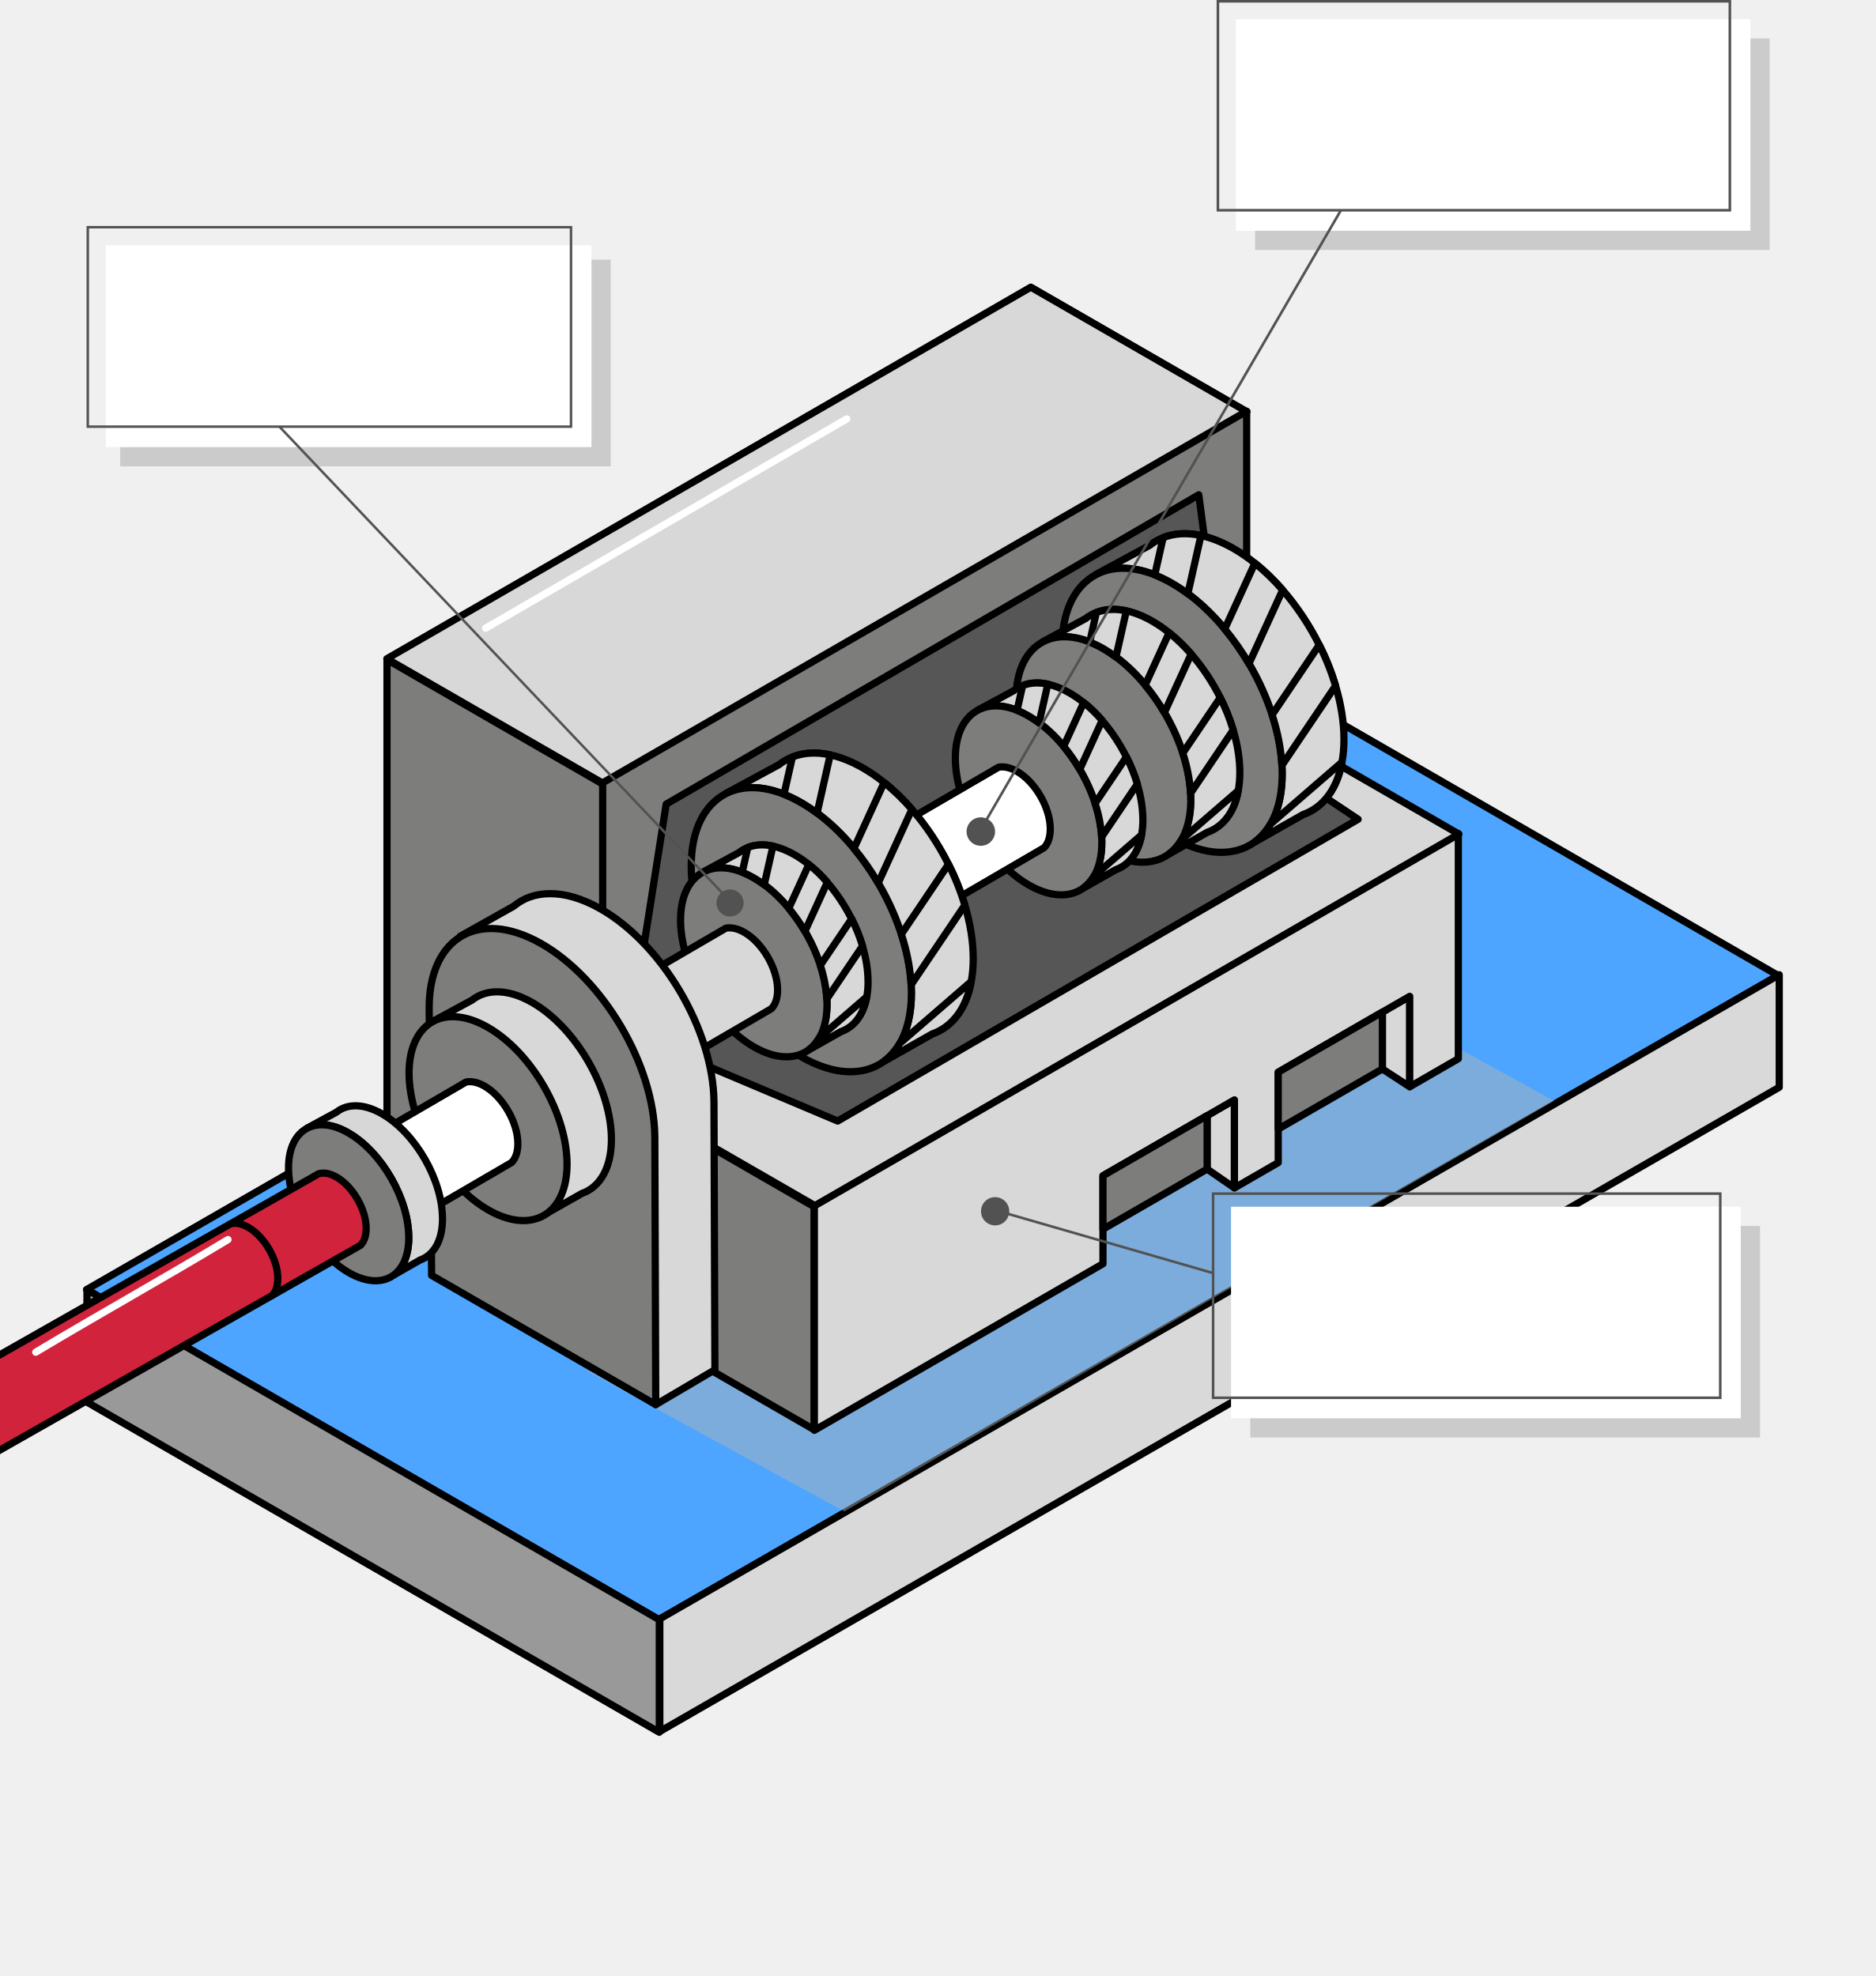
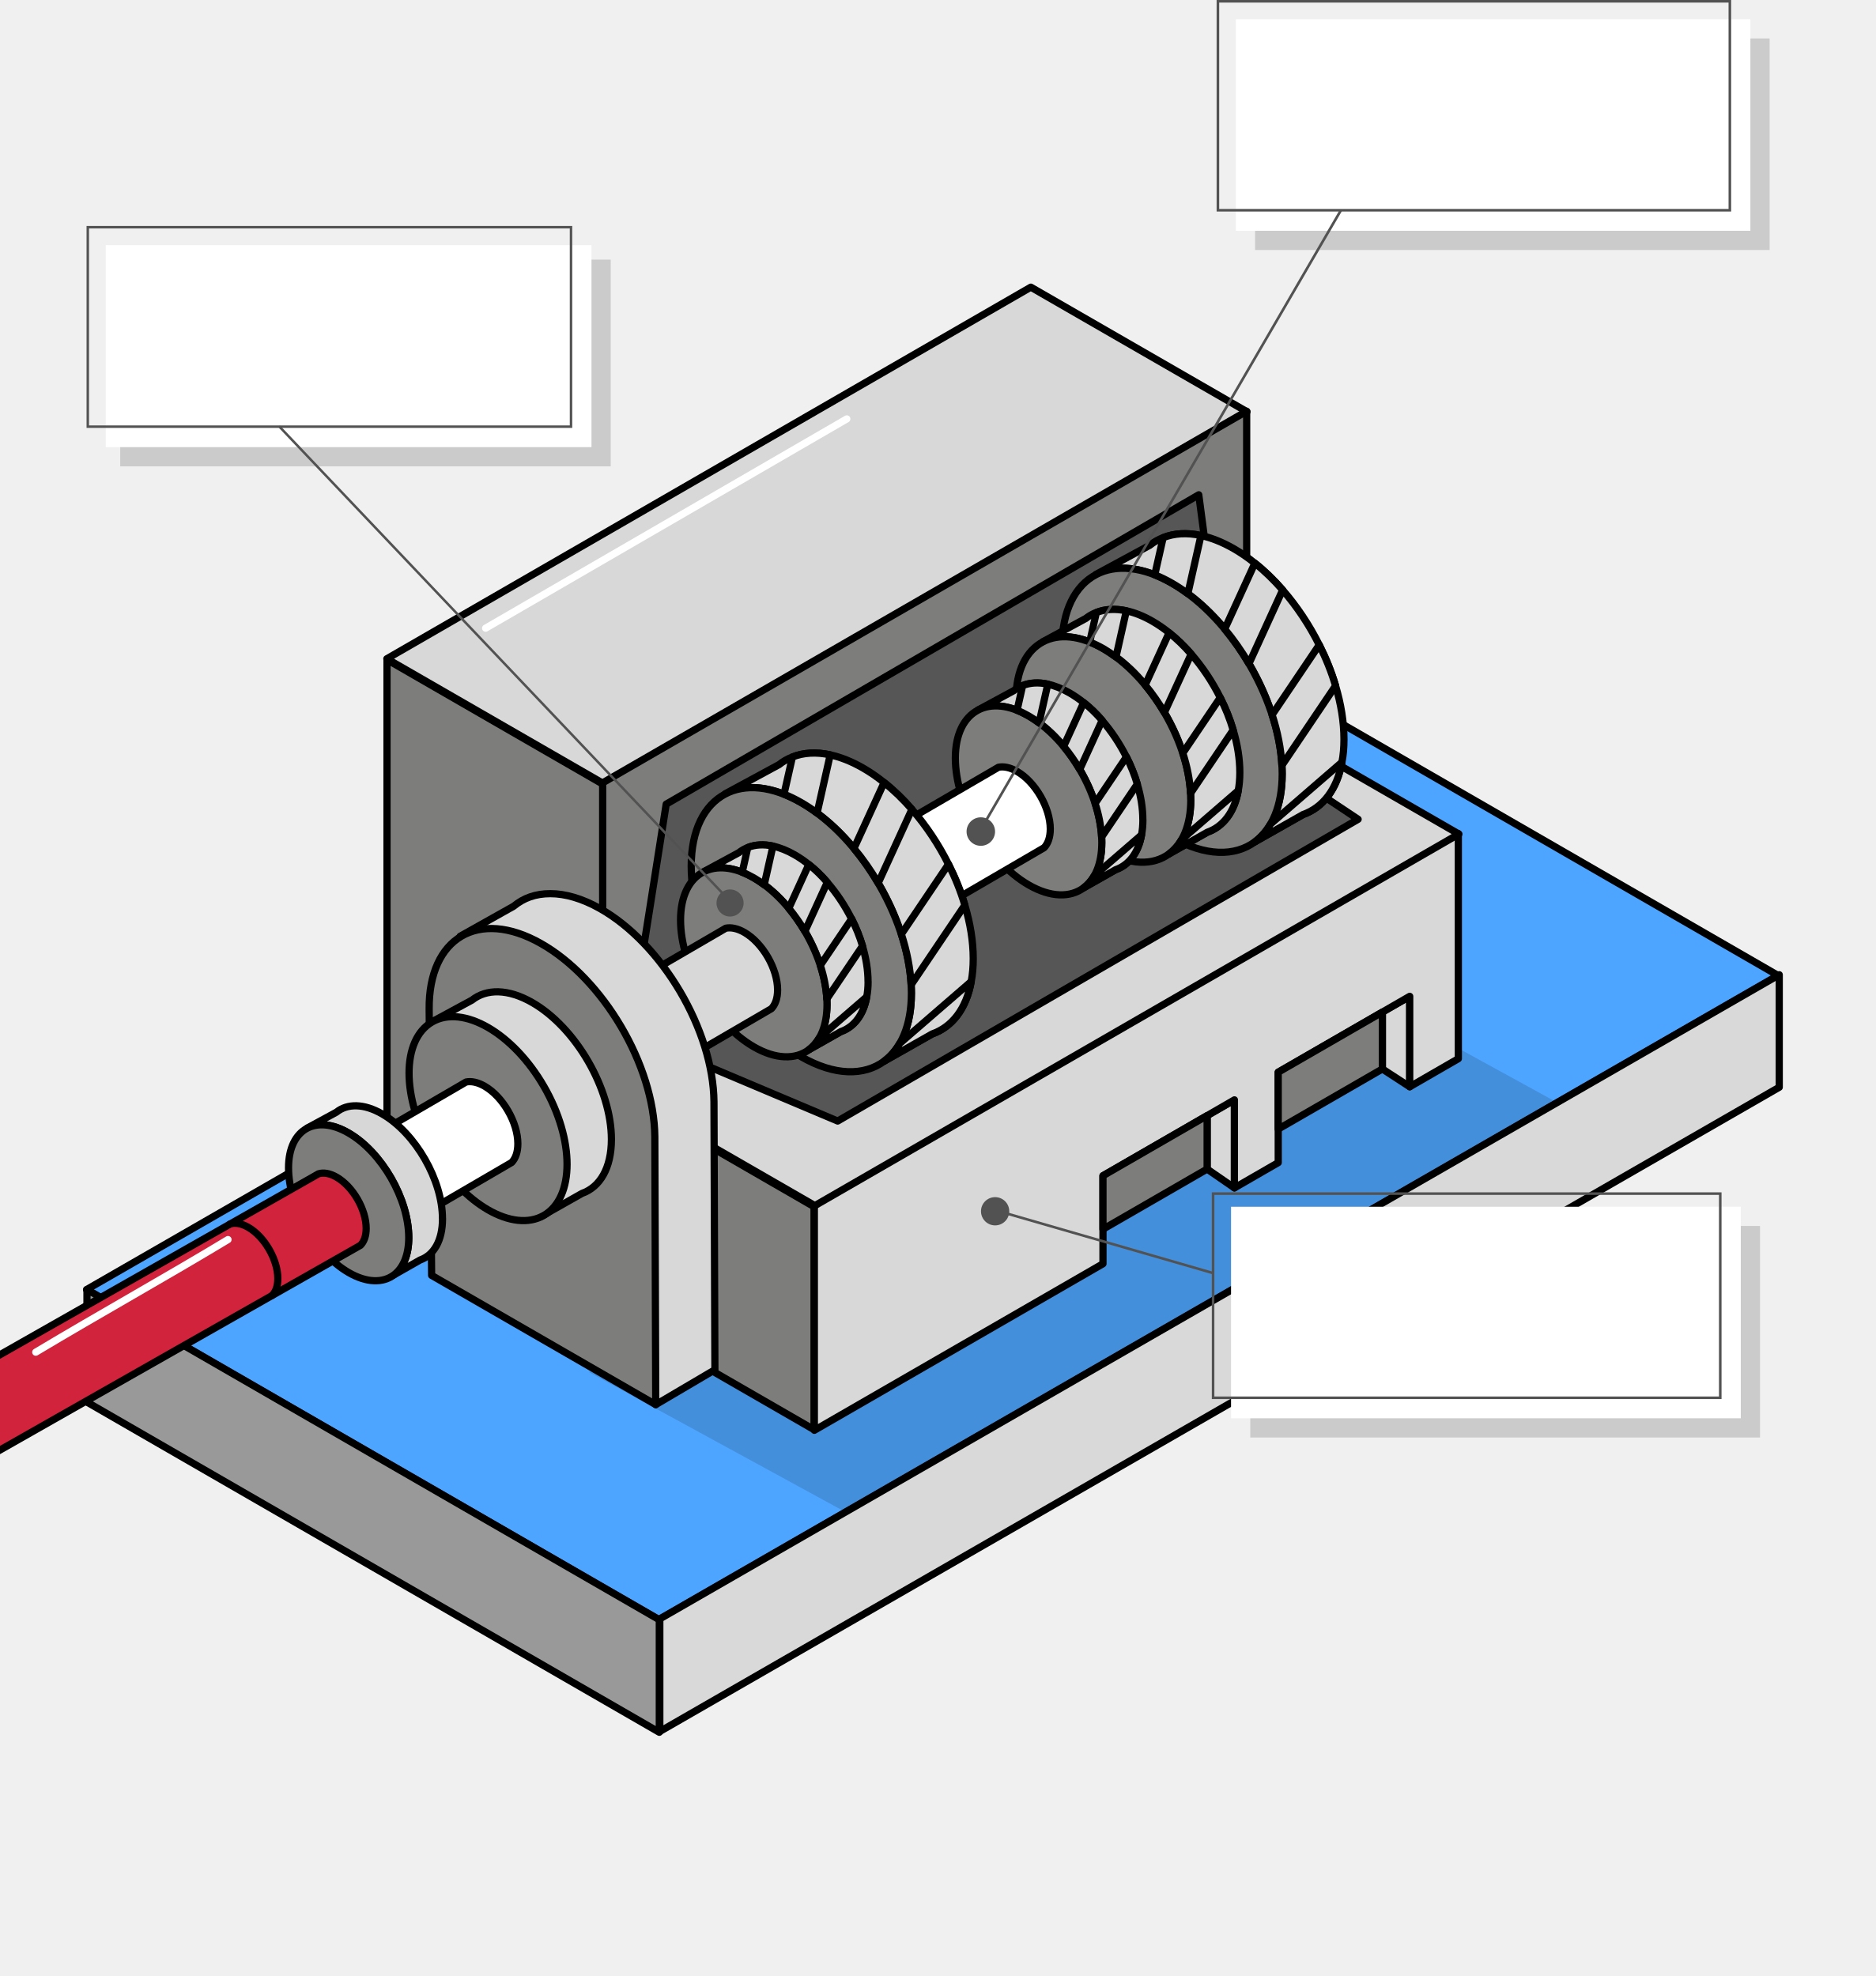
- <svg xmlns="http://www.w3.org/2000/svg" width="390" height="411" fill="none">
-   <mask id="a" style="mask-type:alpha" maskUnits="userSpaceOnUse" x="0" y="0" width="390" height="411">
-     <path fill="#D9D9D9" d="M0 0h390v411H0z" />
+ <svg xmlns="http://www.w3.org/2000/svg" width="390" height="411" viewBox="0 0 390 411" fill="none">
+   <mask id="mask0_1028_32" style="mask-type:alpha" maskUnits="userSpaceOnUse" x="0" y="0" width="390" height="411">
+     <rect width="390" height="411" fill="#D9D9D9" />
  </mask>
-   <g mask="url(#a)">
-     <path d="M137.018 336.9l232.79-133.979L250.79 134.25 18 268.229 137.018 336.9z" fill="#4DA5FF" stroke="#000" stroke-width="1.5" stroke-linecap="round" stroke-linejoin="round" />
-     <path d="M137.211 360.134l232.79-133.989v-23.406l-232.79 133.979v23.416z" fill="#D9D9D9" stroke="#000" stroke-width="1.5" stroke-linecap="round" stroke-linejoin="round" />
-     <path d="M18.085 291.634l119.018 68.671V336.9L18.085 268.229v23.405z" fill="#999" stroke="#000" stroke-width="1.5" stroke-linecap="round" stroke-linejoin="round" />
-     <path d="M122.479 285.389l53.104 28.979 147.611-85.39-33.432-18.337-167.283 74.748z" fill="#B2B4B3" opacity=".46" />
-     <path d="M256.701 247.078l-5.678-3.917v-11.114l5.678-3.28v18.311zm36.455-21.036l-5.69-3.701v-11.829l5.69-3.281v18.811z" fill="#D8D8D8" stroke="#000" stroke-width="1.5" stroke-linecap="round" stroke-linejoin="round" />
-     <path d="M169.3 250.995v46.375l-88.821-51.222V137.211l44.882 25.883v62.54l43.939 25.361z" fill="#7D7D7B" stroke="#000" stroke-width="1.5" stroke-linecap="round" stroke-linejoin="round" />
-     <path d="M303.266 173.379v46.828l-10.108 5.835v-18.81l-5.69 3.28-21.657 12.499v18.811l-9.108 5.256v-18.311l-5.678 3.281-21.658 12.499v18.311l-60.02 34.636v-46.828l133.919-77.287zm-177.87-10.456l133.919-77.287-44.95-25.905-133.92 77.286 44.951 25.906z" fill="#D8D8D8" stroke="#000" stroke-width="1.5" stroke-linecap="round" stroke-linejoin="round" />
-     <path d="M169.46 250.767l133.919-77.287-44.95-25.906-133.919 77.287 44.95 25.906z" fill="#D8D8D8" stroke="#000" stroke-width="1.5" stroke-linecap="round" stroke-linejoin="round" />
-     <path d="M138.537 218.118l35.66 15.054 108.23-62.767-17.512-11.671-37.182 7.413-89.196 51.971z" fill="#565656" stroke="#000" stroke-width="1.5" stroke-linecap="round" stroke-linejoin="round" />
-     <path d="M251.025 232.048v11.114l-21.657 12.499v-11.114l21.657-12.499zm36.445-21.535v11.829l-21.658 12.499v-11.829l21.658-12.499zm-28.222-78.162l-133.919 77.298v-46.828l133.919-77.287v46.817z" fill="#7D7D7B" stroke="#000" stroke-width="1.5" stroke-linecap="round" stroke-linejoin="round" />
-     <path d="M131.439 211.965c.239-.943 7.098-44.706 7.098-44.706l110.751-64.345 2.839 21.524-104.368 86.823-16.331.715.011-.011z" fill="#565656" stroke="#000" stroke-width="1.5" stroke-linecap="round" stroke-linejoin="round" />
-     <path d="M279.484 153.774c0 1.703-.136 3.292-.42 4.756-1.022 5.665-3.975 9.446-8.109 10.899l-9.971 5.653c1.26-.953 2.351-2.179 3.225-3.689 1.545-2.668 2.419-6.176 2.419-10.433 0-.579-.011-1.169-.057-1.76-.181-3.428-.885-6.981-2.032-10.523a55.385 55.385 0 00-4.816-10.637 54.775 54.775 0 00-5.042-7.198c-2.328-2.827-4.918-5.324-7.666-7.356a32.663 32.663 0 00-3.282-2.168c-1.227-.704-2.43-1.295-3.6-1.749-4.702-1.861-8.927-1.793-12.209-.056v-.046l11.107-6.017h.023a10.19 10.19 0 012.828-1.623c2.283-.908 4.94-1.078 7.859-.443 2.157.466 4.463 1.374 6.848 2.748a33.455 33.455 0 014.361 3.008c2.033 1.612 3.975 3.496 5.78 5.574 2.953 3.394 5.554 7.299 7.609 11.42a51.47 51.47 0 013.396 8.503c1.124 3.769 1.749 7.55 1.749 11.137z" fill="#D8D8D8" stroke="#000" stroke-width="1.5" stroke-linecap="round" stroke-linejoin="round" />
-     <path d="M266.641 160.948c0 6.664-2.135 11.5-5.645 14.122-4.19 3.111-10.368 3.065-17.251-.897-12.64-7.311-22.895-25.054-22.895-39.653 0-7.516 2.726-12.715 7.087-15.008 4.1-2.168 9.664-1.737 15.808 1.805 12.64 7.288 22.896 25.043 22.896 39.642v-.011z" fill="#7D7D7B" stroke="#000" stroke-width="1.5" stroke-linecap="round" stroke-linejoin="round" />
-     <path d="M249.743 111.384l-2.726 12.102a32.663 32.663 0 00-3.282-2.168 26.66 26.66 0 00-3.6-1.749l1.749-7.742c2.283-.908 4.94-1.078 7.859-.443zm16.99 11.33l-7.007 15.325a54.866 54.866 0 00-5.043-7.197l6.269-13.702c2.033 1.612 3.975 3.496 5.781 5.574zm11.004 19.924l-11.164 16.563c-.181-3.429-.885-6.982-2.032-10.524l9.8-14.542a51.47 51.47 0 013.396 8.503zm1.33 15.892c-1.022 5.665-3.975 9.445-8.109 10.899l-9.971 5.653c1.26-.954 2.351-2.18 3.225-3.69l14.855-12.862zm-21.241 2.146c0 1.351-.113 2.611-.329 3.769-.806 4.496-3.157 7.493-6.439 8.651l-7.916 4.484a9.754 9.754 0 002.555-2.929c1.227-2.112 1.919-4.904 1.919-8.276 0-.454 0-.931-.045-1.396-.148-2.725-.704-5.54-1.613-8.356-.942-2.883-2.248-5.744-3.816-8.435a43.511 43.511 0 00-3.997-5.71c-1.851-2.247-3.907-4.223-6.087-5.835a30.315 30.315 0 00-2.601-1.725 21.808 21.808 0 00-2.862-1.385c-3.725-1.476-7.087-1.419-9.687-.046v-.034l8.813-4.779h.022a8.204 8.204 0 012.249-1.283c1.806-.715 3.918-.851 6.235-.352 1.715.375 3.543 1.09 5.428 2.18a26.912 26.912 0 013.464 2.384 34.324 34.324 0 014.588 4.427 43.734 43.734 0 016.042 9.059 40.33 40.33 0 012.692 6.744c.897 2.985 1.385 5.994 1.385 8.832v.011z" fill="#D8D8D8" stroke="#000" stroke-width="1.5" stroke-linecap="round" stroke-linejoin="round" />
-     <path d="M247.628 166.375c0 5.279-1.692 9.127-4.486 11.205-3.328 2.475-8.222 2.429-13.685-.715-10.028-5.801-18.171-19.878-18.171-31.469 0-5.96 2.158-10.092 5.622-11.909 3.248-1.714 7.666-1.385 12.538 1.431 10.028 5.789 18.17 19.866 18.17 31.446l.012.011z" fill="#7D7D7B" stroke="#000" stroke-width="1.5" stroke-linecap="round" stroke-linejoin="round" />
-     <path d="M234.227 127.051l-2.158 9.604a30.409 30.409 0 00-2.601-1.726 21.94 21.94 0 00-2.862-1.385l1.386-6.141c1.806-.715 3.918-.852 6.235-.352zm13.48 8.991l-5.565 12.158a43.378 43.378 0 00-3.997-5.71l4.974-10.876a34.33 34.33 0 014.588 4.428zm8.735 15.802l-8.859 13.146c-.147-2.725-.704-5.54-1.612-8.355l7.779-11.534a40.287 40.287 0 012.692 6.743zm1.056 12.613c-.806 4.496-3.157 7.493-6.439 8.651l-7.916 4.484a9.74 9.74 0 002.555-2.929l11.789-10.206h.011zm-19.829 6.028c0 1.135-.09 2.191-.284 3.167-.681 3.769-2.646 6.278-5.394 7.243l-6.632 3.758a8.205 8.205 0 002.146-2.452c1.022-1.771 1.613-4.11 1.613-6.937 0-.386 0-.772-.034-1.169-.125-2.282-.591-4.643-1.352-6.993a37.261 37.261 0 00-3.202-7.073 37.658 37.658 0 00-3.351-4.79c-1.544-1.885-3.27-3.542-5.099-4.893a23.31 23.31 0 00-2.18-1.442c-.818-.465-1.613-.863-2.397-1.158-3.123-1.237-5.939-1.192-8.12-.034v-.034l7.382-3.996h.012a6.756 6.756 0 011.885-1.078c1.522-.602 3.282-.716 5.224-.296 1.431.307 2.964.909 4.554 1.828a22.784 22.784 0 012.896 1.998 28.144 28.144 0 013.839 3.712c1.964 2.26 3.69 4.859 5.065 7.595a34.14 34.14 0 012.26 5.654c.749 2.508 1.158 5.017 1.158 7.401l.011-.011z" fill="#D8D8D8" stroke="#000" stroke-width="1.5" stroke-linecap="round" stroke-linejoin="round" />
-     <path d="M229.129 175.264c0 4.427-1.419 7.652-3.759 9.388-2.794 2.078-6.893 2.044-11.47-.601-8.404-4.859-15.23-16.665-15.23-26.372 0-4.995 1.806-8.457 4.713-9.978 2.726-1.442 6.428-1.158 10.517 1.203 8.404 4.847 15.229 16.654 15.229 26.36z" fill="#7D7D7B" stroke="#000" stroke-width="1.5" stroke-linecap="round" stroke-linejoin="round" />
-     <path d="M217.896 142.297l-1.817 8.049a23.113 23.113 0 00-2.18-1.442c-.818-.466-1.613-.863-2.397-1.158l1.159-5.154c1.522-.602 3.282-.715 5.224-.295h.011zm11.3 7.537l-4.656 10.195a37.59 37.59 0 00-3.35-4.791l4.168-9.116a28.08 28.08 0 013.838 3.712zm7.316 13.248l-7.427 11.012c-.125-2.282-.591-4.643-1.352-6.993l6.519-9.672a34.166 34.166 0 012.26 5.653zm.885 10.569c-.681 3.769-2.646 6.278-5.394 7.243l-6.632 3.758a8.205 8.205 0 002.146-2.452l9.88-8.549z" fill="#D8D8D8" stroke="#000" stroke-width="1.5" stroke-linecap="round" stroke-linejoin="round" />
-     <path d="M218.409 172.425c0 1.726-.477 3.054-1.283 3.894l-1.59.931-22.896 13.339a9.53 9.53 0 01-4.849 1.317 9.644 9.644 0 01-8.324-4.757c-2.681-4.586-1.147-10.478 3.441-13.169l22.838-13.293 1.885-1.101c1.102-.227 2.431.045 3.862.862 3.816 2.203 6.916 7.572 6.916 11.977z" fill="#fff" stroke="#000" stroke-width="1.5" stroke-linecap="round" stroke-linejoin="round" />
-     <path d="M202.387 199.399c0 1.703-.136 3.292-.42 4.756-1.022 5.665-3.975 9.446-8.109 10.899l-9.971 5.653c1.26-.953 2.351-2.179 3.225-3.689 1.545-2.668 2.419-6.176 2.419-10.433 0-.579-.011-1.169-.057-1.76-.181-3.428-.886-6.981-2.033-10.523a55.32 55.32 0 00-4.815-10.637 54.775 54.775 0 00-5.042-7.198c-2.328-2.827-4.918-5.324-7.666-7.356a32.777 32.777 0 00-3.282-2.168 26.775 26.775 0 00-3.6-1.749c-4.702-1.861-8.927-1.793-12.209-.056v-.046l11.107-6.017h.023a10.19 10.19 0 012.828-1.623c2.282-.908 4.94-1.078 7.859-.443 2.157.466 4.463 1.374 6.848 2.748a33.59 33.59 0 014.361 3.008c2.033 1.612 3.975 3.496 5.78 5.574 2.953 3.394 5.554 7.299 7.609 11.42a51.47 51.47 0 013.396 8.503c1.124 3.769 1.749 7.55 1.749 11.137z" fill="#D8D8D8" stroke="#000" stroke-width="1.5" stroke-linecap="round" stroke-linejoin="round" />
-     <path d="M189.531 206.585c0 6.663-2.135 11.499-5.645 14.122-4.19 3.11-10.368 3.065-17.251-.897-12.64-7.311-22.895-25.055-22.895-39.654 0-7.515 2.726-12.714 7.087-15.007 4.1-2.169 9.664-1.737 15.808 1.805 12.641 7.288 22.896 25.043 22.896 39.642v-.011z" fill="#7D7D7B" stroke="#000" stroke-width="1.5" stroke-linecap="round" stroke-linejoin="round" />
-     <path d="M172.643 157.009l-2.726 12.102a32.777 32.777 0 00-3.282-2.168 26.775 26.775 0 00-3.6-1.749l1.749-7.742c2.282-.908 4.94-1.078 7.859-.443zm16.991 11.33l-7.007 15.325a54.676 54.676 0 00-5.043-7.197l6.269-13.702c2.033 1.612 3.975 3.496 5.781 5.574zm11.004 19.923l-11.164 16.563c-.181-3.429-.886-6.982-2.033-10.524l9.801-14.542a51.47 51.47 0 013.396 8.503zm1.328 15.893c-1.022 5.665-3.975 9.445-8.109 10.899l-9.971 5.653c1.261-.954 2.351-2.18 3.226-3.69l14.854-12.862zm-21.444.012c0 1.135-.09 2.191-.283 3.167-.682 3.769-2.647 6.278-5.395 7.243l-6.632 3.757a8.192 8.192 0 002.146-2.452c1.022-1.771 1.613-4.109 1.613-6.936 0-.386 0-.772-.034-1.169-.125-2.282-.591-4.643-1.352-6.993a37.233 37.233 0 00-3.202-7.073 37.74 37.74 0 00-3.351-4.791c-1.544-1.884-3.27-3.542-5.099-4.892a23.113 23.113 0 00-2.18-1.442c-.818-.466-1.613-.863-2.397-1.158-3.123-1.238-5.939-1.192-8.12-.034v-.034l7.382-3.996h.012a6.734 6.734 0 011.885-1.079c1.522-.601 3.282-.715 5.224-.295 1.431.307 2.964.908 4.554 1.828a22.68 22.68 0 012.896 1.998 28.144 28.144 0 013.839 3.712c1.964 2.259 3.69 4.859 5.065 7.595a34.166 34.166 0 012.26 5.653c.749 2.509 1.158 5.018 1.158 7.402l.011-.011z" fill="#D8D8D8" stroke="#000" stroke-width="1.5" stroke-linecap="round" stroke-linejoin="round" />
-     <path d="M171.982 208.946c0 4.427-1.419 7.651-3.759 9.388-2.794 2.078-6.893 2.043-11.47-.602-8.404-4.858-15.23-16.665-15.23-26.371 0-4.995 1.806-8.458 4.714-9.979 2.725-1.441 6.427-1.158 10.516 1.204 8.404 4.847 15.229 16.653 15.229 26.36z" fill="#7D7D7B" stroke="#000" stroke-width="1.5" stroke-linecap="round" stroke-linejoin="round" />
-     <path d="M160.738 175.978l-1.817 8.049a23.51 23.51 0 00-2.18-1.442c-.818-.465-1.613-.862-2.397-1.158l1.159-5.153c1.521-.602 3.282-.716 5.224-.296h.011zm11.301 7.538l-4.657 10.194a37.55 37.55 0 00-3.35-4.79l4.168-9.116a28.087 28.087 0 013.839 3.712zm7.326 13.249l-7.427 11.012c-.125-2.282-.591-4.644-1.352-6.993l6.519-9.673a34.176 34.176 0 012.26 5.654zm.876 10.568c-.681 3.769-2.646 6.278-5.394 7.243l-6.633 3.757a8.181 8.181 0 002.147-2.452l9.88-8.548zm-18.536-1.429c0 1.725-.477 3.053-1.283 3.894l-1.59.93-22.896 13.339a9.53 9.53 0 01-4.849 1.317 9.648 9.648 0 01-8.325-4.756c-2.68-4.587-1.147-10.479 3.442-13.169l22.838-13.294 1.885-1.101c1.102-.227 2.431.046 3.862.863 3.815 2.202 6.916 7.572 6.916 11.977z" fill="#D8D8D8" stroke="#000" stroke-width="1.5" stroke-linecap="round" stroke-linejoin="round" />
-     <path d="M95.698 194.733l5.905 14.156 26.87 64.368 7.882 18.901 12.311-7.254-.193-55.751c-.148-14.872-10.755-32.865-23.713-40.187-3.714-2.089-7.212-3.088-10.312-3.088-3.101 0-5.565.908-7.643 2.622l-11.107 6.233z" fill="#D8D8D8" stroke="#000" stroke-width="1.5" stroke-linecap="round" stroke-linejoin="round" />
-     <path d="M128.472 273.256l-26.87-64.367" stroke="#000" stroke-width="1.5" stroke-linecap="round" stroke-linejoin="round" />
-     <path d="M89.757 265.276l46.609 26.882-.193-55.751c-.137-14.872-10.755-32.865-23.713-40.187-12.958-7.323-23.35-1.192-23.214 13.679l.511 55.377z" fill="#7D7D7B" stroke="#000" stroke-width="1.5" stroke-linecap="round" stroke-linejoin="round" />
-     <path d="M90.133 212.363l4.236 7.697 13.401 24.407 4.725 8.583 8.529-4.825c3.736-1.317 6.121-5.268 6.121-11.239 0-10.478-7.359-23.215-16.433-28.449-5.054-2.917-9.574-2.895-12.584-.499h-.01l-7.985 4.325z" fill="#D8D8D8" stroke="#000" stroke-width="1.5" stroke-linecap="round" stroke-linejoin="round" />
-     <path d="M113.111 252.788c6.415-3.702 6.414-15.709-.002-26.818-6.417-11.11-16.819-17.114-23.234-13.412-6.415 3.702-6.414 15.71.003 26.819 6.416 11.109 16.818 17.114 23.233 13.411z" fill="#7D7D7B" stroke="#000" stroke-width="1.5" stroke-linecap="round" stroke-linejoin="round" />
-     <path d="M107.69 237.894c0 1.725-.477 3.054-1.283 3.894l-1.59.931-22.895 13.339a9.545 9.545 0 01-4.85 1.317 9.646 9.646 0 01-8.324-4.757c-2.68-4.586-1.147-10.478 3.44-13.169l22.84-13.293 1.885-1.102c1.101-.227 2.43.046 3.861.863 3.816 2.203 6.916 7.572 6.916 11.977z" fill="#fff" stroke="#000" stroke-width="1.5" stroke-linecap="round" stroke-linejoin="round" />
-     <path d="M100.99 130.66l75.102-43.525" stroke="#fff" stroke-width="1.5" stroke-linecap="round" stroke-linejoin="round" />
-     <path d="M92.022 253.481c0 4.566-1.81 7.589-4.655 8.59l-5.44 3.096c1.92-1.442 3.081-4.097 3.081-7.754 0-8.011-5.596-17.749-12.499-21.754-3.356-1.948-6.391-2.178-8.632-.993v-.027l6.063-3.298c2.286-1.838 5.724-1.856 9.573.376 6.903 4.006 12.5 13.744 12.5 21.755l.009.009z" fill="#D7D7D7" stroke="#000" stroke-width="1.5" stroke-linecap="round" stroke-linejoin="round" />
-     <path d="M85 257.423c0 3.656-1.171 6.311-3.082 7.753-2.286 1.709-5.66 1.681-9.418-.496-6.904-4.014-12.5-13.753-12.5-21.764 0-4.124 1.49-6.982 3.868-8.24 2.24-1.185 5.276-.956 8.632.992 6.903 4.005 12.5 13.744 12.5 21.755z" fill="#7D7D7B" stroke="#000" stroke-width="1.5" stroke-linecap="round" stroke-linejoin="round" />
-     <path d="M-48 314.053v58.93c0 4.759 3.862 8.619 8.624 8.619 4.763 0 8.625-3.86 8.625-8.619v-53.916L73.585 259.8l1.32-.75.06-.037c.742-.742 1.184-1.941 1.184-3.508 0-3.927-2.752-8.701-6.157-10.665-1.425-.817-2.73-1.019-3.772-.689l-1.058.607-108.797 61.808A8.607 8.607 0 00-48 314.053z" fill="#D2233C" stroke="#000" stroke-width="1.5" stroke-linecap="round" stroke-linejoin="round" />
-     <path d="M56.59 269.445c.742-.742 1.185-1.941 1.185-3.507 0-3.927-2.752-8.701-6.157-10.665-1.425-.817-2.73-1.019-3.773-.689" stroke="#000" stroke-width="1.5" stroke-linecap="round" stroke-linejoin="round" />
-     <path d="M47.41 257.828c-13.14 7.937-26.639 15.431-39.973 23.421" stroke="#fff" stroke-width="1.5" stroke-linecap="round" stroke-linejoin="round" />
-     <path fill="#C1C1C1" fill-opacity=".8" d="M261 8h107v44H261z" />
-     <path fill="#fff" d="M257 4h107v44H257z" />
-     <path stroke="#525252" stroke-width=".539" d="M253.269.269H359.73V43.73H253.269z" />
-     <path d="M203.768 172.865l75-129" stroke="#525252" stroke-width=".539" stroke-linecap="round" />
+   <g mask="url(#mask0_1028_32)">
+     <path d="M137.018 336.9L369.808 202.921L250.79 134.25L18 268.229L137.018 336.9Z" fill="#4DA5FF" stroke="black" stroke-width="1.5" stroke-linecap="round" stroke-linejoin="round" />
+     <path d="M137.211 360.134L370.001 226.145V202.739L137.211 336.718V360.134Z" fill="#D9D9D9" stroke="black" stroke-width="1.5" stroke-linecap="round" stroke-linejoin="round" />
+     <path d="M18.085 291.634L137.103 360.305V336.9L18.085 268.229V291.634Z" fill="#999999" stroke="black" stroke-width="1.5" stroke-linecap="round" stroke-linejoin="round" />
+     <g style="mix-blend-mode:multiply" opacity="0.46">
+       <path d="M122.479 285.389L175.583 314.368L323.194 228.978L289.762 210.641L122.479 285.389Z" fill="#B2B4B3" />
+     </g>
+     <path d="M256.701 247.078L251.023 243.161V232.047L256.701 228.767V247.078Z" fill="#D8D8D8" stroke="black" stroke-width="1.5" stroke-linecap="round" stroke-linejoin="round" />
+     <path d="M293.156 226.042L287.466 222.341V210.512L293.156 207.231V226.042Z" fill="#D8D8D8" stroke="black" stroke-width="1.5" stroke-linecap="round" stroke-linejoin="round" />
+     <path d="M169.3 250.995V297.37L80.479 246.148V137.211L125.361 163.094V225.634L169.3 250.995Z" fill="#7D7D7B" stroke="black" stroke-width="1.5" stroke-linecap="round" stroke-linejoin="round" />
+     <path d="M303.266 173.379V220.207L293.158 226.042V207.232L287.468 210.512L265.811 223.011V241.822L256.703 247.078V228.767L251.025 232.048L229.367 244.547V262.858L169.347 297.494V250.666L303.266 173.379Z" fill="#D8D8D8" stroke="black" stroke-width="1.5" stroke-linecap="round" stroke-linejoin="round" />
+     <path d="M125.396 162.923L259.315 85.636L214.365 59.73L80.446 137.017L125.396 162.923Z" fill="#D8D8D8" stroke="black" stroke-width="1.5" stroke-linecap="round" stroke-linejoin="round" />
+     <path d="M169.46 250.767L303.379 173.48L258.429 147.574L124.51 224.861L169.46 250.767Z" fill="#D8D8D8" stroke="black" stroke-width="1.5" stroke-linecap="round" stroke-linejoin="round" />
+     <path d="M138.537 218.118L174.197 233.172L282.427 170.405L264.915 158.734L227.733 166.147L138.537 218.118Z" fill="#565656" stroke="black" stroke-width="1.5" stroke-linecap="round" stroke-linejoin="round" />
+     <path d="M251.025 232.048V243.162L229.368 255.661V244.547L251.025 232.048Z" fill="#7D7D7B" stroke="black" stroke-width="1.5" stroke-linecap="round" stroke-linejoin="round" />
+     <path d="M287.47 210.513V222.342L265.812 234.841V223.012L287.47 210.513Z" fill="#7D7D7B" stroke="black" stroke-width="1.5" stroke-linecap="round" stroke-linejoin="round" />
+     <path d="M259.248 132.351L125.329 209.649V162.821L259.248 85.534V132.351Z" fill="#7D7D7B" stroke="black" stroke-width="1.5" stroke-linecap="round" stroke-linejoin="round" />
+     <path d="M131.439 211.965C131.678 211.022 138.537 167.259 138.537 167.259L249.288 102.914L252.127 124.438L147.759 211.261L131.428 211.976L131.439 211.965Z" fill="#565656" stroke="black" stroke-width="1.5" stroke-linecap="round" stroke-linejoin="round" />
+     <path d="M279.484 153.774C279.484 155.477 279.348 157.066 279.064 158.53C278.042 164.195 275.089 167.976 270.955 169.429L260.984 175.082C262.244 174.129 263.335 172.903 264.209 171.393C265.754 168.725 266.628 165.217 266.628 160.96C266.628 160.381 266.617 159.791 266.571 159.2C266.39 155.772 265.686 152.219 264.539 148.677C263.346 145.044 261.711 141.434 259.723 138.04C258.224 135.497 256.532 133.067 254.681 130.842C252.353 128.015 249.763 125.518 247.015 123.486C245.948 122.68 244.846 121.965 243.733 121.318C242.506 120.614 241.303 120.023 240.133 119.569C235.431 117.708 231.206 117.776 227.924 119.513V119.467L239.031 113.45H239.054C239.906 112.758 240.86 112.213 241.882 111.827C244.165 110.919 246.822 110.749 249.741 111.384C251.898 111.85 254.204 112.758 256.589 114.132C258.077 114.994 259.542 115.993 260.95 117.14C262.983 118.752 264.925 120.636 266.73 122.714C269.683 126.108 272.284 130.013 274.339 134.134C275.736 136.904 276.883 139.765 277.735 142.637C278.859 146.406 279.484 150.187 279.484 153.774Z" fill="#D8D8D8" stroke="black" stroke-width="1.5" stroke-linecap="round" stroke-linejoin="round" />
+     <path d="M266.641 160.948C266.641 167.612 264.506 172.448 260.996 175.07C256.806 178.181 250.628 178.135 243.745 174.173C231.105 166.862 220.85 149.119 220.85 134.52C220.85 127.004 223.576 121.805 227.937 119.512C232.037 117.344 237.601 117.775 243.745 121.317C256.385 128.605 266.641 146.36 266.641 160.959V160.948Z" fill="#7D7D7B" stroke="black" stroke-width="1.5" stroke-linecap="round" stroke-linejoin="round" />
+     <path d="M249.743 111.384L247.017 123.486C245.95 122.68 244.848 121.965 243.735 121.318C242.509 120.614 241.305 120.023 240.135 119.569L241.884 111.827C244.167 110.919 246.824 110.749 249.743 111.384Z" fill="#D8D8D8" stroke="black" stroke-width="1.5" stroke-linecap="round" stroke-linejoin="round" />
+     <path d="M266.733 122.714L259.726 138.039C258.226 135.496 256.534 133.067 254.683 130.842L260.952 117.14C262.985 118.752 264.927 120.636 266.733 122.714Z" fill="#D8D8D8" stroke="black" stroke-width="1.5" stroke-linecap="round" stroke-linejoin="round" />
+     <path d="M277.737 142.638L266.573 159.201C266.392 155.772 265.688 152.219 264.541 148.677L274.341 134.135C275.738 136.905 276.885 139.766 277.737 142.638Z" fill="#D8D8D8" stroke="black" stroke-width="1.5" stroke-linecap="round" stroke-linejoin="round" />
+     <path d="M279.067 158.53C278.045 164.195 275.092 167.975 270.958 169.429L260.987 175.082C262.247 174.128 263.338 172.902 264.212 171.392L279.067 158.53Z" fill="#D8D8D8" stroke="black" stroke-width="1.5" stroke-linecap="round" stroke-linejoin="round" />
+     <path d="M257.826 160.676C257.826 162.027 257.713 163.287 257.497 164.445C256.691 168.941 254.34 171.938 251.058 173.096L243.142 177.58C244.141 176.819 245.004 175.854 245.697 174.651C246.924 172.539 247.616 169.747 247.616 166.375C247.616 165.921 247.616 165.444 247.571 164.979C247.423 162.254 246.867 159.439 245.958 156.623C245.016 153.74 243.71 150.879 242.142 148.188C240.95 146.168 239.61 144.238 238.145 142.478C236.294 140.231 234.238 138.255 232.058 136.643C231.206 136.007 230.331 135.44 229.457 134.918C228.48 134.361 227.526 133.896 226.595 133.533C222.87 132.057 219.508 132.114 216.908 133.487V133.453L225.721 128.674H225.743C226.425 128.129 227.174 127.698 227.992 127.391C229.798 126.676 231.91 126.54 234.227 127.039C235.942 127.414 237.77 128.129 239.655 129.219C240.836 129.9 241.995 130.695 243.119 131.603C244.732 132.886 246.276 134.373 247.707 136.03C250.047 138.721 252.114 141.82 253.749 145.089C254.862 147.292 255.771 149.562 256.441 151.833C257.338 154.818 257.826 157.827 257.826 160.665V160.676Z" fill="#D8D8D8" stroke="black" stroke-width="1.5" stroke-linecap="round" stroke-linejoin="round" />
+     <path d="M247.628 166.375C247.628 171.654 245.936 175.502 243.142 177.58C239.814 180.055 234.92 180.009 229.457 176.865C219.429 171.064 211.286 156.987 211.286 145.396C211.286 139.436 213.444 135.304 216.908 133.487C220.156 131.773 224.574 132.102 229.446 134.918C239.474 140.707 247.616 154.784 247.616 166.364L247.628 166.375Z" fill="#7D7D7B" stroke="black" stroke-width="1.5" stroke-linecap="round" stroke-linejoin="round" />
+     <path d="M234.227 127.051L232.069 136.655C231.217 136.019 230.343 135.452 229.468 134.929C228.492 134.373 227.538 133.908 226.606 133.544L227.992 127.403C229.798 126.688 231.91 126.551 234.227 127.051Z" fill="#D8D8D8" stroke="black" stroke-width="1.5" stroke-linecap="round" stroke-linejoin="round" />
+     <path d="M247.707 136.042L242.142 148.2C240.95 146.179 239.61 144.249 238.145 142.49L243.119 131.614C244.731 132.897 246.276 134.384 247.707 136.042Z" fill="#D8D8D8" stroke="black" stroke-width="1.5" stroke-linecap="round" stroke-linejoin="round" />
+     <path d="M256.442 151.844L247.583 164.99C247.436 162.265 246.879 159.45 245.971 156.635L253.75 145.101C254.863 147.303 255.772 149.573 256.442 151.844Z" fill="#D8D8D8" stroke="black" stroke-width="1.5" stroke-linecap="round" stroke-linejoin="round" />
+     <path d="M257.498 164.457C256.692 168.953 254.341 171.95 251.059 173.108L243.143 177.592C244.142 176.831 245.006 175.866 245.698 174.663L257.487 164.457H257.498Z" fill="#D8D8D8" stroke="black" stroke-width="1.5" stroke-linecap="round" stroke-linejoin="round" />
+     <path d="M237.669 170.485C237.669 171.62 237.579 172.676 237.385 173.652C236.704 177.421 234.739 179.93 231.991 180.895L225.359 184.653C226.199 184.017 226.926 183.2 227.505 182.201C228.527 180.43 229.118 178.091 229.118 175.264C229.118 174.878 229.118 174.492 229.084 174.095C228.959 171.813 228.493 169.452 227.732 167.102C226.937 164.684 225.847 162.289 224.53 160.029C223.53 158.338 222.406 156.726 221.179 155.239C219.635 153.354 217.909 151.697 216.08 150.346C215.365 149.812 214.638 149.336 213.9 148.904C213.082 148.439 212.287 148.041 211.503 147.746C208.38 146.509 205.564 146.554 203.383 147.712V147.678L210.765 143.682H210.777C211.344 143.217 211.98 142.865 212.662 142.604C214.184 142.002 215.944 141.888 217.886 142.308C219.317 142.615 220.85 143.217 222.44 144.136C223.428 144.715 224.405 145.374 225.336 146.134C226.687 147.201 227.982 148.461 229.175 149.846C231.139 152.106 232.865 154.705 234.24 157.441C235.171 159.28 235.932 161.187 236.5 163.095C237.249 165.603 237.658 168.112 237.658 170.496L237.669 170.485Z" fill="#D8D8D8" stroke="black" stroke-width="1.5" stroke-linecap="round" stroke-linejoin="round" />
+     <path d="M229.129 175.264C229.129 179.691 227.71 182.916 225.37 184.652C222.576 186.73 218.477 186.696 213.9 184.051C205.496 179.192 198.67 167.386 198.67 157.679C198.67 152.684 200.476 149.222 203.383 147.701C206.109 146.259 209.811 146.543 213.9 148.904C222.304 153.751 229.129 165.558 229.129 175.264Z" fill="#7D7D7B" stroke="black" stroke-width="1.5" stroke-linecap="round" stroke-linejoin="round" />
+     <path d="M217.896 142.297L216.079 150.346C215.364 149.812 214.637 149.335 213.899 148.904C213.081 148.438 212.286 148.041 211.502 147.746L212.661 142.592C214.183 141.99 215.943 141.877 217.885 142.297H217.896Z" fill="#D8D8D8" stroke="black" stroke-width="1.5" stroke-linecap="round" stroke-linejoin="round" />
+     <path d="M229.196 149.834L224.54 160.029C223.541 158.337 222.416 156.725 221.19 155.238L225.358 146.122C226.709 147.189 228.004 148.449 229.196 149.834Z" fill="#D8D8D8" stroke="black" stroke-width="1.5" stroke-linecap="round" stroke-linejoin="round" />
+     <path d="M236.512 163.082L229.085 174.094C228.96 171.812 228.494 169.451 227.733 167.101L234.252 157.429C235.183 159.268 235.944 161.175 236.512 163.082Z" fill="#D8D8D8" stroke="black" stroke-width="1.5" stroke-linecap="round" stroke-linejoin="round" />
+     <path d="M237.397 173.651C236.716 177.42 234.751 179.929 232.003 180.894L225.371 184.652C226.211 184.016 226.938 183.199 227.517 182.2L237.397 173.651Z" fill="#D8D8D8" stroke="black" stroke-width="1.5" stroke-linecap="round" stroke-linejoin="round" />
+     <path d="M218.409 172.425C218.409 174.151 217.932 175.479 217.126 176.319L215.536 177.25L192.64 190.589C191.119 191.486 189.438 191.906 187.791 191.906C184.486 191.906 181.261 190.203 179.467 187.149C176.786 182.563 178.32 176.671 182.908 173.98L205.746 160.687L207.631 159.586C208.733 159.359 210.062 159.631 211.493 160.448C215.309 162.651 218.409 168.02 218.409 172.425Z" fill="white" stroke="black" stroke-width="1.5" stroke-linecap="round" stroke-linejoin="round" />
+     <path d="M202.387 199.399C202.387 201.102 202.251 202.691 201.967 204.155C200.945 209.82 197.992 213.601 193.858 215.054L183.887 220.707C185.147 219.754 186.238 218.528 187.112 217.018C188.657 214.35 189.531 210.842 189.531 206.585C189.531 206.006 189.52 205.416 189.474 204.825C189.293 201.397 188.588 197.844 187.441 194.302C186.249 190.669 184.614 187.059 182.626 183.665C181.127 181.122 179.435 178.692 177.584 176.467C175.256 173.64 172.666 171.143 169.918 169.111C168.85 168.305 167.749 167.59 166.636 166.943C165.409 166.239 164.205 165.648 163.036 165.194C158.334 163.333 154.109 163.401 150.827 165.138V165.092L161.934 159.075H161.957C162.809 158.383 163.763 157.838 164.785 157.452C167.067 156.544 169.725 156.374 172.644 157.009C174.801 157.475 177.107 158.383 179.492 159.757C180.979 160.619 182.444 161.618 183.853 162.765C185.886 164.377 187.828 166.261 189.633 168.339C192.586 171.733 195.187 175.638 197.242 179.759C198.639 182.529 199.786 185.39 200.638 188.262C201.762 192.031 202.387 195.812 202.387 199.399Z" fill="#D8D8D8" stroke="black" stroke-width="1.5" stroke-linecap="round" stroke-linejoin="round" />
+     <path d="M189.531 206.585C189.531 213.248 187.396 218.084 183.886 220.707C179.696 223.817 173.518 223.772 166.635 219.81C153.995 212.499 143.74 194.755 143.74 180.156C143.74 172.641 146.466 167.442 150.827 165.149C154.927 162.98 160.491 163.412 166.635 166.954C179.276 174.242 189.531 191.997 189.531 206.596V206.585Z" fill="#7D7D7B" stroke="black" stroke-width="1.5" stroke-linecap="round" stroke-linejoin="round" />
+     <path d="M172.643 157.009L169.917 169.111C168.849 168.305 167.748 167.59 166.635 166.943C165.408 166.239 164.204 165.648 163.035 165.194L164.784 157.452C167.066 156.544 169.724 156.374 172.643 157.009Z" fill="#D8D8D8" stroke="black" stroke-width="1.5" stroke-linecap="round" stroke-linejoin="round" />
+     <path d="M189.634 168.339L182.627 183.664C181.128 181.121 179.436 178.692 177.584 176.467L183.853 162.765C185.886 164.377 187.828 166.261 189.634 168.339Z" fill="#D8D8D8" stroke="black" stroke-width="1.5" stroke-linecap="round" stroke-linejoin="round" />
+     <path d="M200.638 188.262L189.474 204.825C189.293 201.396 188.588 197.843 187.441 194.301L197.242 179.759C198.639 182.529 199.786 185.39 200.638 188.262Z" fill="#D8D8D8" stroke="black" stroke-width="1.5" stroke-linecap="round" stroke-linejoin="round" />
+     <path d="M201.966 204.155C200.944 209.82 197.991 213.6 193.857 215.054L183.886 220.707C185.147 219.753 186.237 218.527 187.112 217.017L201.966 204.155Z" fill="#D8D8D8" stroke="black" stroke-width="1.5" stroke-linecap="round" stroke-linejoin="round" />
+     <path d="M180.522 204.167C180.522 205.302 180.432 206.358 180.239 207.334C179.557 211.103 177.592 213.612 174.844 214.577L168.212 218.334C169.052 217.699 169.779 216.881 170.358 215.882C171.38 214.111 171.971 211.773 171.971 208.946C171.971 208.56 171.971 208.174 171.937 207.777C171.812 205.495 171.346 203.134 170.585 200.784C169.79 198.366 168.7 195.97 167.383 193.711C166.383 192.02 165.259 190.408 164.032 188.92C162.488 187.036 160.762 185.378 158.933 184.028C158.218 183.494 157.491 183.017 156.753 182.586C155.935 182.12 155.14 181.723 154.356 181.428C151.233 180.19 148.417 180.236 146.236 181.394V181.36L153.618 177.364H153.63C154.197 176.898 154.833 176.546 155.515 176.285C157.037 175.684 158.797 175.57 160.739 175.99C162.17 176.297 163.703 176.898 165.293 177.818C166.281 178.397 167.258 179.055 168.189 179.816C169.54 180.883 170.835 182.143 172.028 183.528C173.992 185.787 175.718 188.387 177.093 191.123C178.024 192.962 178.785 194.869 179.353 196.776C180.102 199.285 180.511 201.794 180.511 204.178L180.522 204.167Z" fill="#D8D8D8" stroke="black" stroke-width="1.5" stroke-linecap="round" stroke-linejoin="round" />
+     <path d="M171.982 208.946C171.982 213.373 170.563 216.597 168.223 218.334C165.429 220.412 161.33 220.377 156.753 217.732C148.349 212.874 141.523 201.067 141.523 191.361C141.523 186.366 143.329 182.903 146.237 181.382C148.962 179.941 152.664 180.224 156.753 182.586C165.157 187.433 171.982 199.239 171.982 208.946Z" fill="#7D7D7B" stroke="black" stroke-width="1.5" stroke-linecap="round" stroke-linejoin="round" />
+     <path d="M160.738 175.978L158.921 184.027C158.206 183.494 157.479 183.017 156.741 182.585C155.923 182.12 155.128 181.723 154.344 181.427L155.503 176.274C157.024 175.672 158.785 175.558 160.727 175.978H160.738Z" fill="#D8D8D8" stroke="black" stroke-width="1.5" stroke-linecap="round" stroke-linejoin="round" />
+     <path d="M172.039 183.516L167.382 193.71C166.383 192.019 165.259 190.407 164.032 188.92L168.2 179.804C169.552 180.871 170.846 182.131 172.039 183.516Z" fill="#D8D8D8" stroke="black" stroke-width="1.5" stroke-linecap="round" stroke-linejoin="round" />
+     <path d="M179.365 196.765L171.938 207.777C171.813 205.495 171.347 203.133 170.586 200.784L177.105 191.111C178.036 192.95 178.797 194.858 179.365 196.765Z" fill="#D8D8D8" stroke="black" stroke-width="1.5" stroke-linecap="round" stroke-linejoin="round" />
+     <path d="M180.241 207.333C179.56 211.102 177.595 213.611 174.847 214.576L168.214 218.333C169.055 217.698 169.782 216.88 170.361 215.881L180.241 207.333Z" fill="#D8D8D8" stroke="black" stroke-width="1.5" stroke-linecap="round" stroke-linejoin="round" />
+     <path d="M161.705 205.904C161.705 207.629 161.228 208.957 160.422 209.798L158.832 210.728L135.936 224.067C134.415 224.964 132.734 225.384 131.087 225.384C127.782 225.384 124.557 223.681 122.762 220.628C120.082 216.041 121.615 210.149 126.204 207.459L149.042 194.165L150.927 193.064C152.029 192.837 153.358 193.11 154.789 193.927C158.604 196.129 161.705 201.499 161.705 205.904Z" fill="#D8D8D8" stroke="black" stroke-width="1.5" stroke-linecap="round" stroke-linejoin="round" />
+     <path d="M95.698 194.733L101.603 208.889L128.473 273.257L136.355 292.158L148.666 284.904L148.473 229.153C148.325 214.281 137.718 196.288 124.76 188.966C121.046 186.877 117.548 185.878 114.448 185.878C111.347 185.878 108.883 186.786 106.805 188.5L95.698 194.733Z" fill="#D8D8D8" stroke="black" stroke-width="1.5" stroke-linecap="round" stroke-linejoin="round" />
+     <path d="M128.472 273.256L101.602 208.889" stroke="black" stroke-width="1.5" stroke-linecap="round" stroke-linejoin="round" />
+     <path d="M89.757 265.276L136.366 292.158L136.173 236.407C136.036 221.535 125.418 203.542 112.46 196.22C99.502 188.897 89.11 195.028 89.246 209.899L89.757 265.276Z" fill="#7D7D7B" stroke="black" stroke-width="1.5" stroke-linecap="round" stroke-linejoin="round" />
+     <path d="M90.133 212.363L94.369 220.06L107.77 244.467L112.495 253.05L121.024 248.225C124.76 246.908 127.145 242.957 127.145 236.986C127.145 226.508 119.786 213.771 110.712 208.537C105.658 205.62 101.138 205.642 98.129 208.038H98.117L90.133 212.363Z" fill="#D8D8D8" stroke="black" stroke-width="1.5" stroke-linecap="round" stroke-linejoin="round" />
+     <path d="M113.111 252.788C119.526 249.086 119.525 237.079 113.109 225.97C106.692 214.86 96.29 208.856 89.875 212.558C83.46 216.26 83.461 228.268 89.878 239.377C96.294 250.486 106.696 256.491 113.111 252.788Z" fill="#7D7D7B" stroke="black" stroke-width="1.5" stroke-linecap="round" stroke-linejoin="round" />
+     <path d="M107.69 237.894C107.69 239.619 107.213 240.948 106.407 241.788L104.817 242.719L81.922 256.058C80.4 256.954 78.719 257.375 77.072 257.375C73.767 257.375 70.542 255.672 68.748 252.618C66.068 248.032 67.601 242.14 72.189 239.449L95.027 226.156L96.913 225.054C98.014 224.827 99.343 225.1 100.774 225.917C104.59 228.12 107.69 233.489 107.69 237.894Z" fill="white" stroke="black" stroke-width="1.5" stroke-linecap="round" stroke-linejoin="round" />
+     <path d="M100.99 130.66L176.092 87.135" stroke="white" stroke-width="1.5" stroke-linecap="round" stroke-linejoin="round" />
+     <path d="M92.022 253.481C92.022 258.047 90.211 261.07 87.367 262.071L81.927 265.167C83.847 263.725 85.008 261.07 85.008 257.413C85.008 249.402 79.412 239.664 72.509 235.659C69.153 233.711 66.118 233.481 63.877 234.666V234.639L69.94 231.341C72.226 229.503 75.664 229.485 79.513 231.717C86.416 235.723 92.012 245.461 92.012 253.472L92.022 253.481Z" fill="#D7D7D7" stroke="black" stroke-width="1.5" stroke-linecap="round" stroke-linejoin="round" />
+     <path d="M84.999 257.423C84.999 261.079 83.829 263.734 81.918 265.176C79.632 266.885 76.258 266.857 72.5 264.68C65.596 260.666 60.001 250.927 60.001 242.916C60.001 238.792 61.491 235.934 63.868 234.676C66.108 233.491 69.144 233.72 72.5 235.668C79.403 239.673 84.999 249.412 84.999 257.423Z" fill="#7D7D7B" stroke="black" stroke-width="1.5" stroke-linecap="round" stroke-linejoin="round" />
+     <path d="M-48 314.053V372.983C-48 377.742 -44.138 381.602 -39.376 381.602C-34.613 381.602 -30.751 377.742 -30.751 372.983V319.067L73.585 259.8L74.904 259.05C74.904 259.05 74.942 259.028 74.965 259.013C75.707 258.271 76.149 257.072 76.149 255.505C76.149 251.578 73.397 246.804 69.992 244.84C68.567 244.023 67.262 243.821 66.22 244.151L65.162 244.758L-43.636 306.566C-46.335 308.095 -48 310.958 -48 314.053Z" fill="#D2233C" stroke="black" stroke-width="1.5" stroke-linecap="round" stroke-linejoin="round" />
+     <path d="M56.59 269.445C57.332 268.703 57.775 267.504 57.775 265.938C57.775 262.011 55.023 257.237 51.618 255.273C50.193 254.456 48.888 254.254 47.845 254.584" stroke="black" stroke-width="1.5" stroke-linecap="round" stroke-linejoin="round" />
+     <path d="M47.41 257.828C34.271 265.765 20.771 273.259 7.437 281.249" stroke="white" stroke-width="1.5" stroke-linecap="round" stroke-linejoin="round" />
+     <rect x="261" y="8" width="107" height="44" fill="#C1C1C1" fill-opacity="0.8" />
+     <rect x="257" y="4" width="107" height="44" fill="white" />
+     <rect x="253.269" y="0.269" width="106.461" height="43.461" stroke="#525252" stroke-width="0.539" />
+     <path d="M203.768 172.865L278.768 43.865" stroke="#525252" stroke-width="0.539" stroke-linecap="round" />
    <circle cx="203.963" cy="172.963" r="2.963" fill="#525252" />
    <circle cx="151.818" cy="187.818" r="2.818" fill="#525252" />
-     <path fill="#C1C1C1" fill-opacity=".8" d="M25 54h102v43H25z" />
-     <path fill="#fff" d="M22 51h101v42H22z" />
-     <path stroke="#525252" stroke-width=".512" d="M18.256 47.256h100.488v41.488H18.256z" />
-     <path d="M58.186 88.823l94 99" stroke="#525252" stroke-width=".512" stroke-linecap="round" />
-     <path d="M207.074 251.743l45 13" stroke="#525252" stroke-width=".534" stroke-linecap="round" />
+     <rect x="25" y="54" width="102" height="43" fill="#C1C1C1" fill-opacity="0.8" />
+     <rect x="22" y="51" width="101" height="42" fill="white" />
+     <rect x="18.256" y="47.256" width="100.488" height="41.488" stroke="#525252" stroke-width="0.512" />
+     <path d="M58.186 88.823L152.186 187.823" stroke="#525252" stroke-width="0.512" stroke-linecap="round" />
+     <path d="M207.074 251.743L252.074 264.743" stroke="#525252" stroke-width="0.534" stroke-linecap="round" />
    <circle cx="206.939" cy="251.939" r="2.939" fill="#525252" />
-     <path fill="#C1C1C1" fill-opacity=".8" d="M260 255h106v44H260z" />
-     <path fill="#fff" d="M256 251h106v44H256z" />
-     <path stroke="#525252" stroke-width=".534" d="M252.267 248.267h105.466v42.466H252.267z" />
+     <rect x="260" y="255" width="106" height="44" fill="#C1C1C1" fill-opacity="0.8" />
+     <rect x="256" y="251" width="106" height="44" fill="white" />
+     <rect x="252.267" y="248.267" width="105.466" height="42.466" stroke="#525252" stroke-width="0.534" />
  </g>
</svg>
